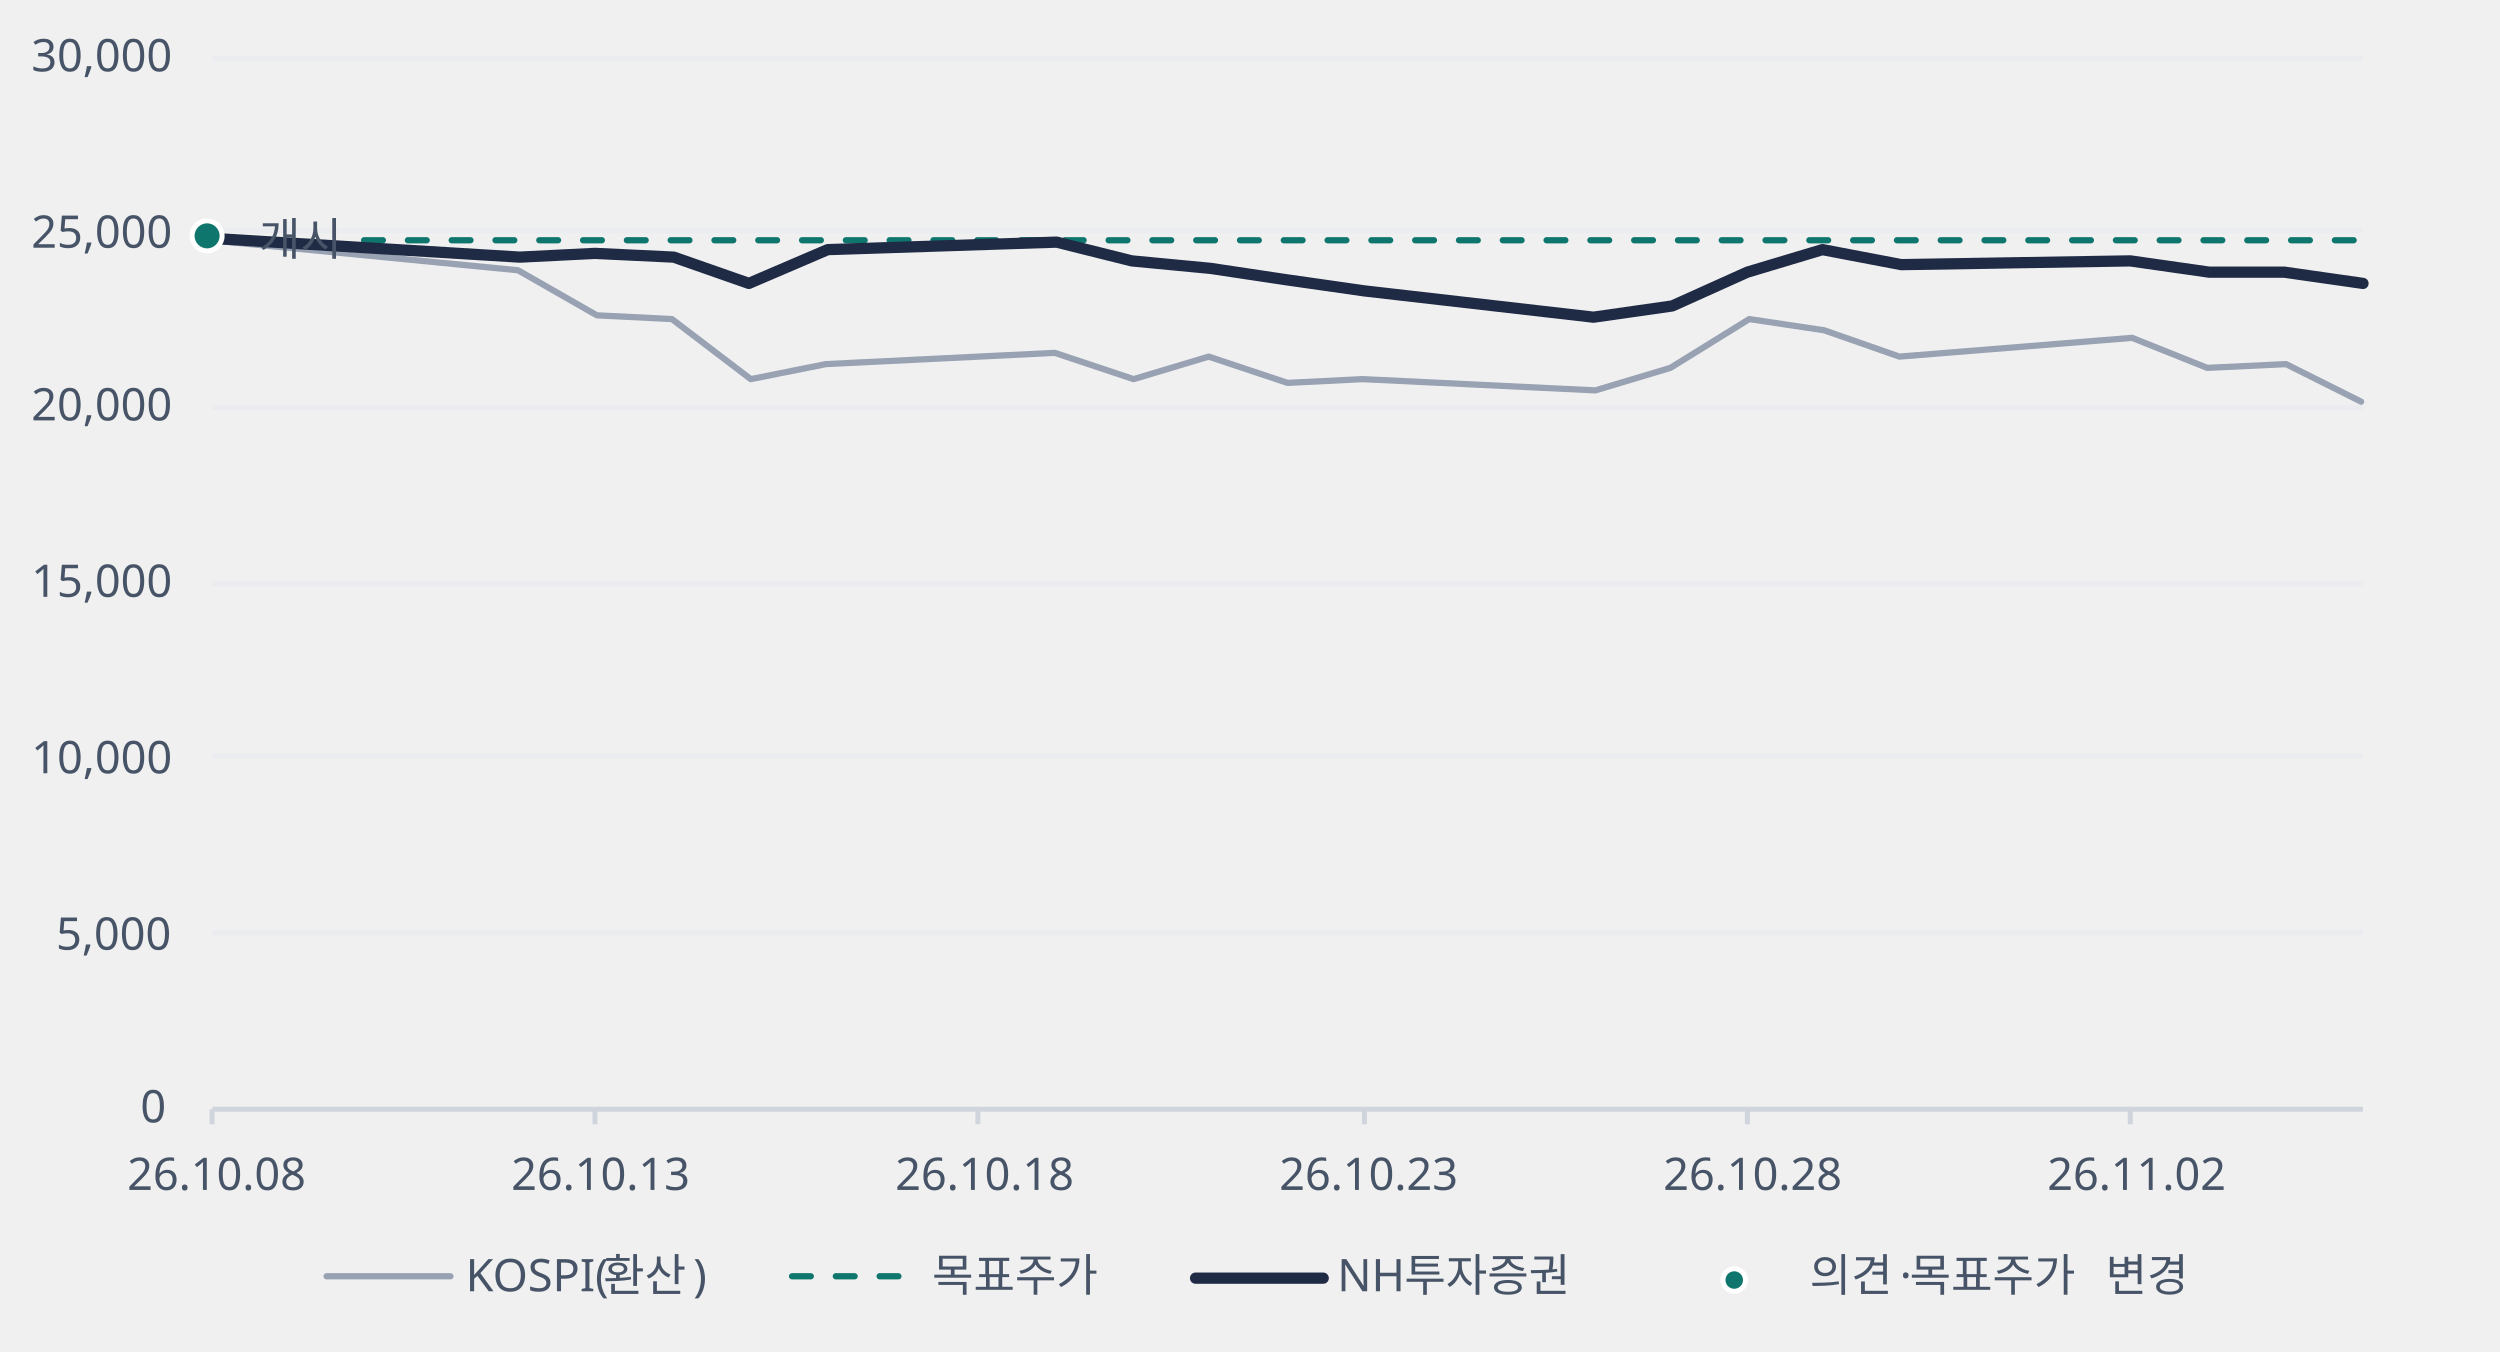
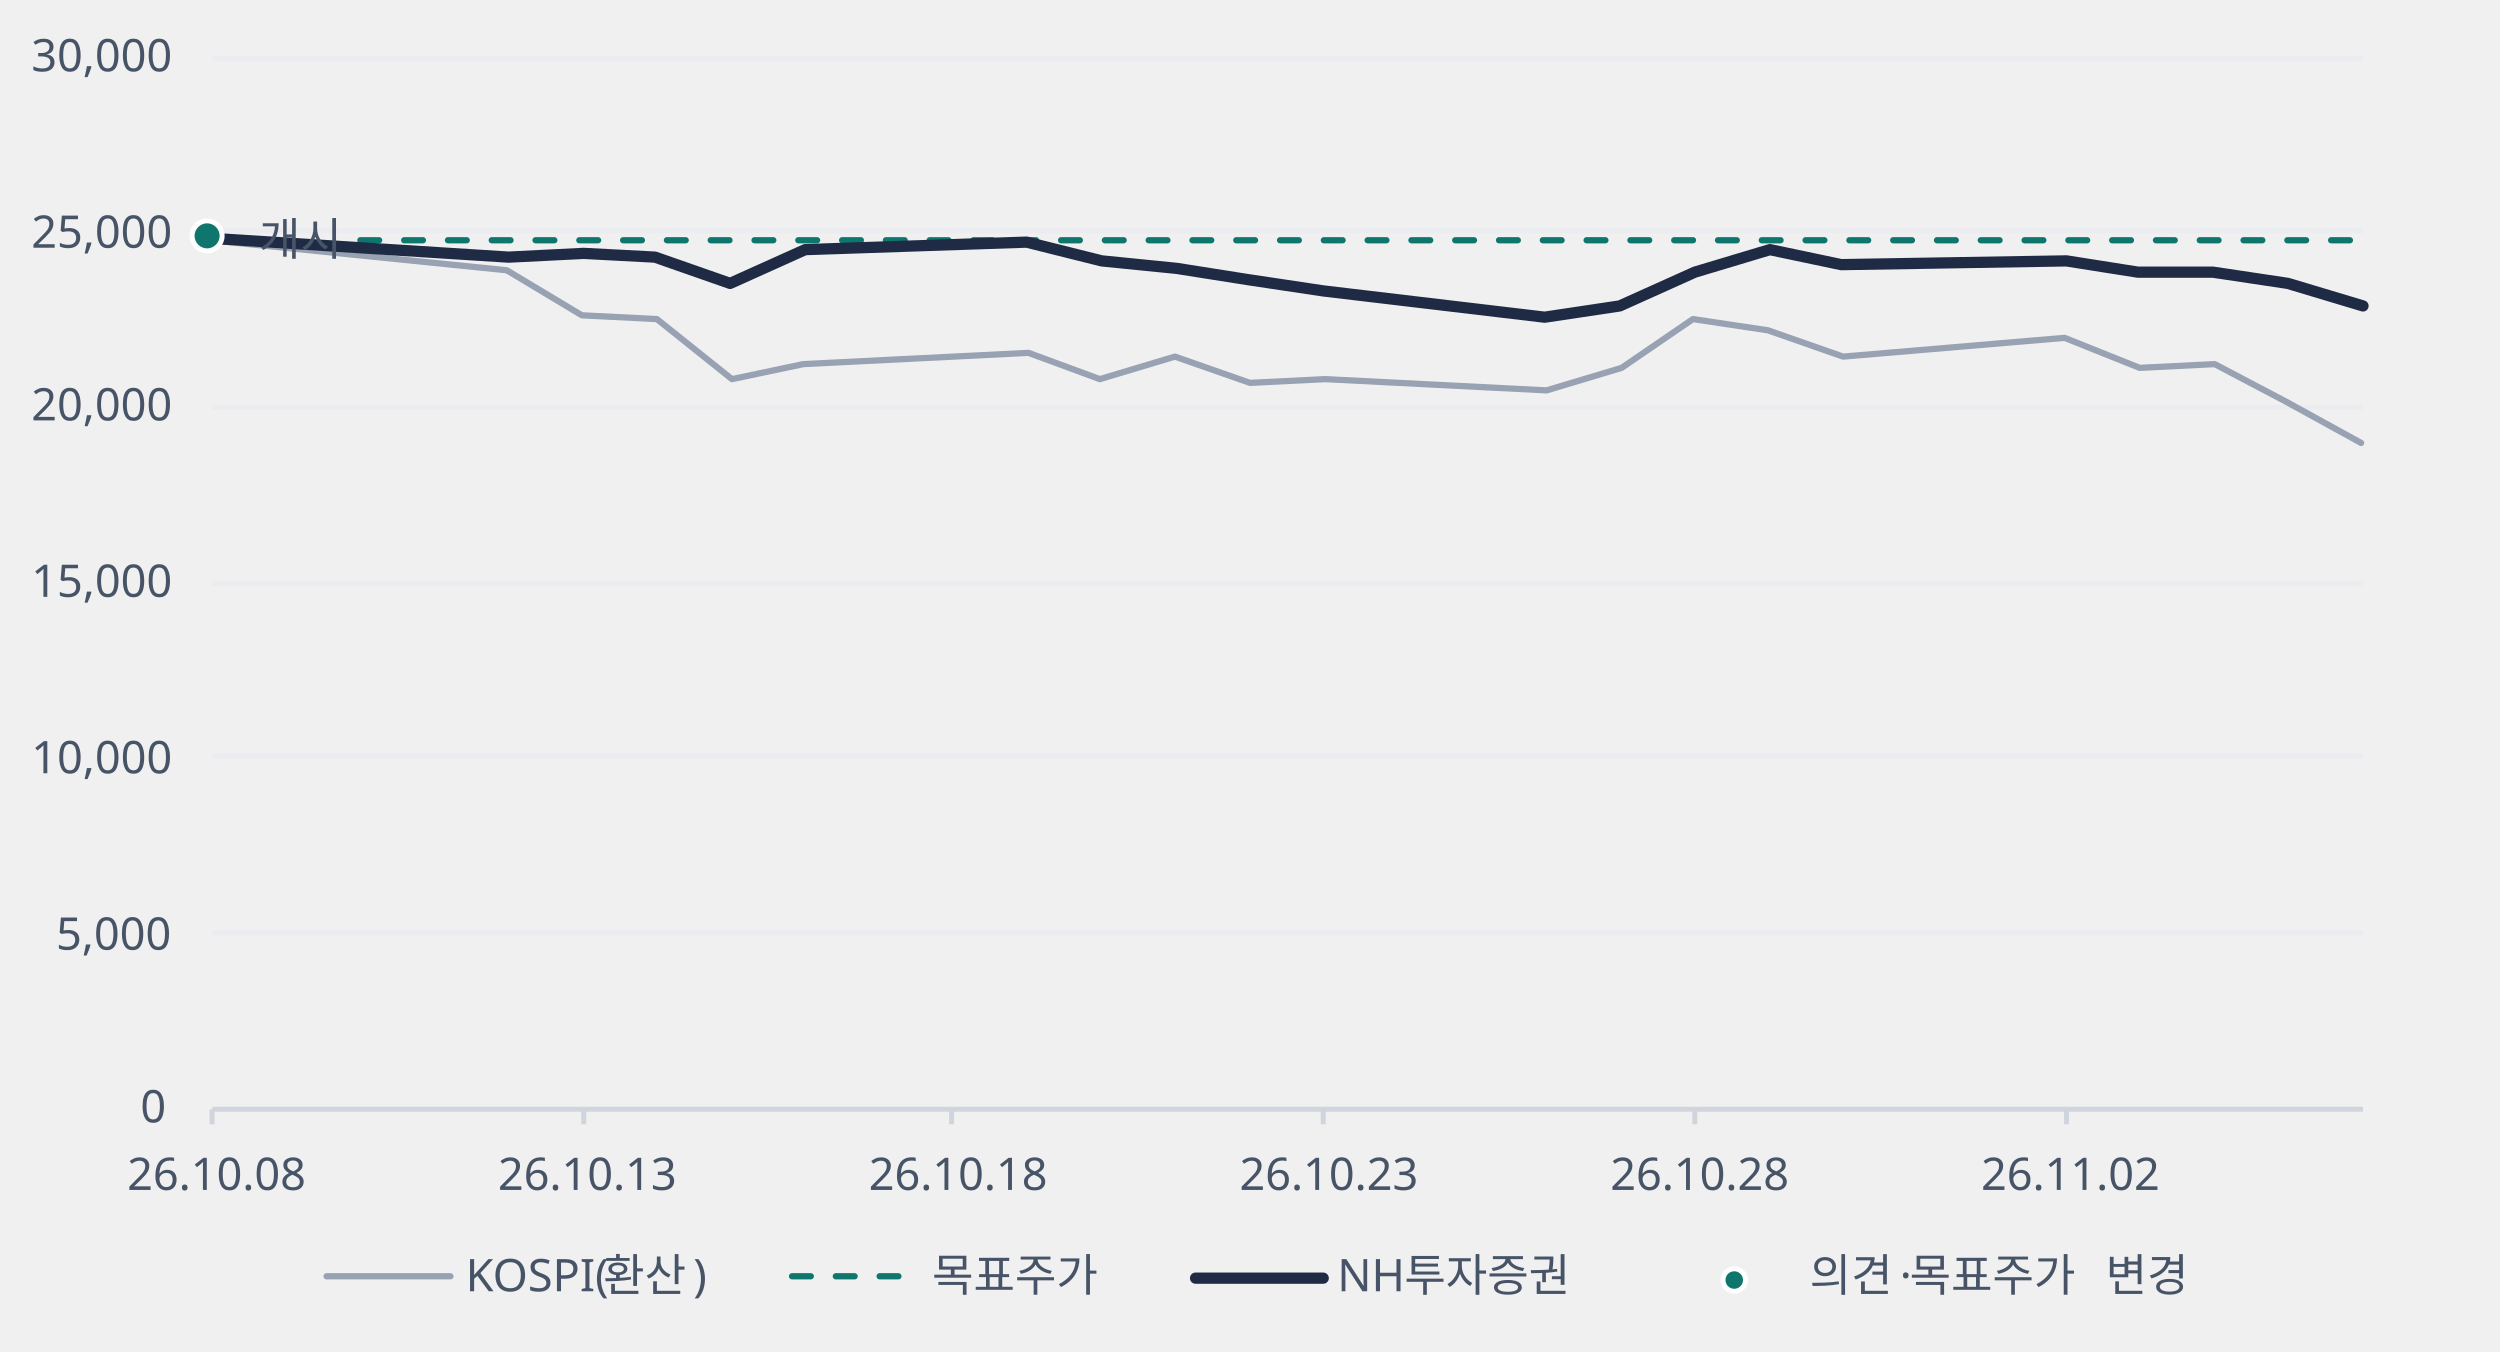
<svg xmlns="http://www.w3.org/2000/svg" width="666" height="360" xml:space="preserve" overflow="hidden">
  <defs>
    <clipPath id="clip0">
      <rect x="971" y="13" width="666" height="360" />
    </clipPath>
  </defs>
  <g clip-path="url(#clip0)" transform="translate(-971 -13)">
    <g>
      <path d="M1027.5 261.5 1600.5 261.5M1027.5 214.5 1600.5 214.5M1027.5 168.5 1600.5 168.5M1027.5 121.5 1600.5 121.5M1027.5 74.5 1600.5 74.5M1027.5 28.5 1600.5 28.5" stroke="#EAECF0" stroke-width="1.333" stroke-linejoin="round" stroke-miterlimit="10" fill="none" />
    </g>
    <g>
      <path d="M1027.5 308.5 1600.5 308.5" stroke="#D0D5DD" stroke-width="1.333" stroke-linejoin="round" stroke-miterlimit="10" fill="none" fill-rule="evenodd" />
    </g>
    <g>
-       <path d="M1027.5 308.5 1027.5 312.5M1129.5 308.5 1129.5 312.5M1231.5 308.5 1231.5 312.5M1334.5 308.5 1334.5 312.5M1436.5 308.5 1436.5 312.5M1538.5 308.5 1538.5 312.5" stroke="#D0D5DD" stroke-width="1.333" stroke-linejoin="round" stroke-miterlimit="10" fill="none" />
+       <path d="M1027.5 308.5 1027.5 312.5M1126.5 308.5 1126.5 312.5M1224.5 308.5 1224.5 312.5M1323.5 308.5 1323.5 312.5M1422.5 308.5 1422.5 312.5M1521.5 308.5 1521.5 312.5" stroke="#D0D5DD" stroke-width="1.333" stroke-linejoin="round" stroke-miterlimit="10" fill="none" />
    </g>
    <g>
-       <path d="M1027 77 1109 85 1130 97 1150 98 1171 114 1191 110 1252 107 1273 114 1293 108 1314 115 1334 114 1396 117 1416 111 1437 98 1457 101 1477 108 1539 103 1559 111 1580 110 1600 120" stroke="#98A2B3" stroke-width="1.667" stroke-linecap="round" stroke-linejoin="round" stroke-miterlimit="10" fill="none" />
+       <path d="M1027 77 1106 85 1126 97 1146 98 1166 114 1185 110 1245 107 1264 114 1284 108 1304 115 1324 114 1383 117 1403 111 1422 98 1442 101 1462 108 1521 103 1541 111 1561 110 1580 120 1600 131" stroke="#98A2B3" stroke-width="1.667" stroke-linecap="round" stroke-linejoin="round" stroke-miterlimit="10" fill="none" />
    </g>
    <g>
-       <path d="M1068 77 1600 77" stroke="#0F766E" stroke-width="1.667" stroke-linecap="round" stroke-linejoin="round" stroke-miterlimit="10" stroke-dasharray="5 6.667" fill="none" />
+       <path d="M1067 77 1600 77" stroke="#0F766E" stroke-width="1.667" stroke-linecap="round" stroke-linejoin="round" stroke-miterlimit="10" stroke-dasharray="5 6.667" fill="none" />
    </g>
    <g>
-       <path d="M1027.5 76.5 1109.5 81.5 1129.5 80.5 1150.5 81.5 1170.5 88.5 1191.5 79.5 1252.5 77.5 1272.5 82.5 1293.5 84.5 1313.5 87.5 1334.5 90.5 1395.5 97.5 1416.5 94.5 1436.5 85.5 1456.5 79.5 1477.5 83.5 1538.5 82.5 1559.5 85.5 1579.5 85.5 1600.5 88.5" stroke="#1F2A44" stroke-width="3" stroke-linecap="round" stroke-linejoin="round" stroke-miterlimit="10" fill="none" />
+       <path d="M1027.5 76.5 1106.5 81.5 1126.5 80.5 1145.5 81.5 1165.5 88.5 1185.5 79.5 1244.5 77.5 1264.5 82.5 1284.5 84.5 1303.5 87.5 1323.5 90.5 1382.5 97.5 1402.5 94.5 1422.5 85.5 1442.5 79.5 1461.5 83.5 1521.5 82.5 1540.5 85.5 1560.5 85.5 1580.5 88.5 1600.5 94.5" stroke="#1F2A44" stroke-width="3" stroke-linecap="round" stroke-linejoin="round" stroke-miterlimit="10" fill="none" />
    </g>
    <g>
      <path d="M1030.17 75.833C1030.17 78.042 1028.38 79.833 1026.17 79.833 1023.96 79.833 1022.17 78.042 1022.17 75.833 1022.17 73.624 1023.96 71.833 1026.17 71.833 1028.38 71.833 1030.17 73.624 1030.17 75.833Z" stroke="#FFFFFF" stroke-width="1.333" stroke-linejoin="round" stroke-miterlimit="10" fill="#0F766E" />
    </g>
    <g>
      <text fill="#475467" font-family="Malgun Gothic,Malgun Gothic_MSFontService,sans-serif" font-weight="400" font-size="12" transform="translate(1039.99 81)">개시</text>
    </g>
    <g>
      <text fill="#475467" font-family="Malgun Gothic,Malgun Gothic_MSFontService,sans-serif" font-weight="400" font-size="12" transform="translate(1008.39 312)">0</text>
    </g>
    <g>
      <text fill="#475467" font-family="Malgun Gothic,Malgun Gothic_MSFontService,sans-serif" font-weight="400" font-size="12" transform="translate(985.94 266)">5,000</text>
    </g>
    <g>
      <text fill="#475467" font-family="Malgun Gothic,Malgun Gothic_MSFontService,sans-serif" font-weight="400" font-size="12" transform="translate(979.333 219)">10,000</text>
    </g>
    <g>
      <text fill="#475467" font-family="Malgun Gothic,Malgun Gothic_MSFontService,sans-serif" font-weight="400" font-size="12" transform="translate(979.333 172)">15,000</text>
    </g>
    <g>
      <text fill="#475467" font-family="Malgun Gothic,Malgun Gothic_MSFontService,sans-serif" font-weight="400" font-size="12" transform="translate(979.333 125)">20,000</text>
    </g>
    <g>
      <text fill="#475467" font-family="Malgun Gothic,Malgun Gothic_MSFontService,sans-serif" font-weight="400" font-size="12" transform="translate(979.333 79)">25,000</text>
    </g>
    <g>
      <text fill="#475467" font-family="Malgun Gothic,Malgun Gothic_MSFontService,sans-serif" font-weight="400" font-size="12" transform="translate(979.333 32)">30,000</text>
    </g>
    <g>
      <text fill="#475467" font-family="Malgun Gothic,Malgun Gothic_MSFontService,sans-serif" font-weight="400" font-size="12" transform="translate(1004.88 330)">26.10.08</text>
    </g>
    <g>
-       <text fill="#475467" font-family="Malgun Gothic,Malgun Gothic_MSFontService,sans-serif" font-weight="400" font-size="12" transform="translate(1107.18 330)">26.10.13</text>
+       <text fill="#475467" font-family="Malgun Gothic,Malgun Gothic_MSFontService,sans-serif" font-weight="400" font-size="12" transform="translate(1103.65 330)">26.10.13</text>
    </g>
    <g>
-       <text fill="#475467" font-family="Malgun Gothic,Malgun Gothic_MSFontService,sans-serif" font-weight="400" font-size="12" transform="translate(1209.48 330)">26.10.18</text>
+       <text fill="#475467" font-family="Malgun Gothic,Malgun Gothic_MSFontService,sans-serif" font-weight="400" font-size="12" transform="translate(1202.43 330)">26.10.18</text>
    </g>
    <g>
-       <text fill="#475467" font-family="Malgun Gothic,Malgun Gothic_MSFontService,sans-serif" font-weight="400" font-size="12" transform="translate(1311.79 330)">26.10.23</text>
+       <text fill="#475467" font-family="Malgun Gothic,Malgun Gothic_MSFontService,sans-serif" font-weight="400" font-size="12" transform="translate(1301.2 330)">26.10.23</text>
    </g>
    <g>
-       <text fill="#475467" font-family="Malgun Gothic,Malgun Gothic_MSFontService,sans-serif" font-weight="400" font-size="12" transform="translate(1414.09 330)">26.10.28</text>
+       <text fill="#475467" font-family="Malgun Gothic,Malgun Gothic_MSFontService,sans-serif" font-weight="400" font-size="12" transform="translate(1399.98 330)">26.10.28</text>
    </g>
    <g>
-       <text fill="#475467" font-family="Malgun Gothic,Malgun Gothic_MSFontService,sans-serif" font-weight="400" font-size="12" transform="translate(1516.39 330)">26.11.02</text>
+       <text fill="#475467" font-family="Malgun Gothic,Malgun Gothic_MSFontService,sans-serif" font-weight="400" font-size="12" transform="translate(1498.75 330)">26.11.02</text>
    </g>
    <g>
      <path d="M1058 353 1091 353" stroke="#98A2B3" stroke-width="1.667" stroke-linecap="round" stroke-linejoin="round" stroke-miterlimit="10" fill="none" fill-rule="evenodd" />
    </g>
    <g>
      <text fill="#475467" font-family="Malgun Gothic,Malgun Gothic_MSFontService,sans-serif" font-weight="400" font-size="12" transform="translate(1095.06 357)">KOSPI(</text>
    </g>
    <g>
      <text fill="#475467" font-family="Malgun Gothic,Malgun Gothic_MSFontService,sans-serif" font-weight="400" font-size="12" transform="translate(1131.68 357)">환산</text>
    </g>
    <g>
      <text fill="#475467" font-family="Malgun Gothic,Malgun Gothic_MSFontService,sans-serif" font-weight="400" font-size="12" transform="translate(1155.68 357)">)</text>
    </g>
    <g>
      <path d="M1182 353 1216 353" stroke="#0F766E" stroke-width="1.667" stroke-linecap="round" stroke-linejoin="round" stroke-miterlimit="10" stroke-dasharray="5 6.667" fill="none" fill-rule="evenodd" />
    </g>
    <g>
      <text fill="#475467" font-family="Malgun Gothic,Malgun Gothic_MSFontService,sans-serif" font-weight="400" font-size="12" transform="translate(1219.3 357)">목표주가</text>
    </g>
    <g>
      <path d="M1289.5 353.5 1323.5 353.5" stroke="#1F2A44" stroke-width="3" stroke-linecap="round" stroke-linejoin="round" stroke-miterlimit="10" fill="none" fill-rule="evenodd" />
    </g>
    <g>
      <text fill="#475467" font-family="Malgun Gothic,Malgun Gothic_MSFontService,sans-serif" font-weight="400" font-size="12" transform="translate(1327.26 357)">NH</text>
    </g>
    <g>
      <text fill="#475467" font-family="Malgun Gothic,Malgun Gothic_MSFontService,sans-serif" font-weight="400" font-size="12" transform="translate(1345.13 357)">투자증권</text>
    </g>
    <g>
      <path d="M1436 354C1436 355.657 1434.66 357 1433 357 1431.34 357 1430 355.657 1430 354 1430 352.343 1431.34 351 1433 351 1434.66 351 1436 352.343 1436 354Z" stroke="#FFFFFF" stroke-width="1.333" stroke-linejoin="round" stroke-miterlimit="10" fill="#0F766E" />
    </g>
    <g>
      <text fill="#475467" font-family="Malgun Gothic,Malgun Gothic_MSFontService,sans-serif" font-weight="400" font-size="12" transform="translate(1453.09 357)">의견</text>
    </g>
    <g>
      <text fill="#475467" font-family="Malgun Gothic,Malgun Gothic_MSFontService,sans-serif" font-weight="400" font-size="12" transform="translate(1477.09 357)">·</text>
    </g>
    <g>
      <text fill="#475467" font-family="Malgun Gothic,Malgun Gothic_MSFontService,sans-serif" font-weight="400" font-size="12" transform="translate(1479.72 357)">목표주가</text>
    </g>
    <g>
      <text fill="#475467" font-family="Malgun Gothic,Malgun Gothic_MSFontService,sans-serif" font-weight="400" font-size="12" transform="translate(1531.94 357)">변경</text>
    </g>
  </g>
</svg>
